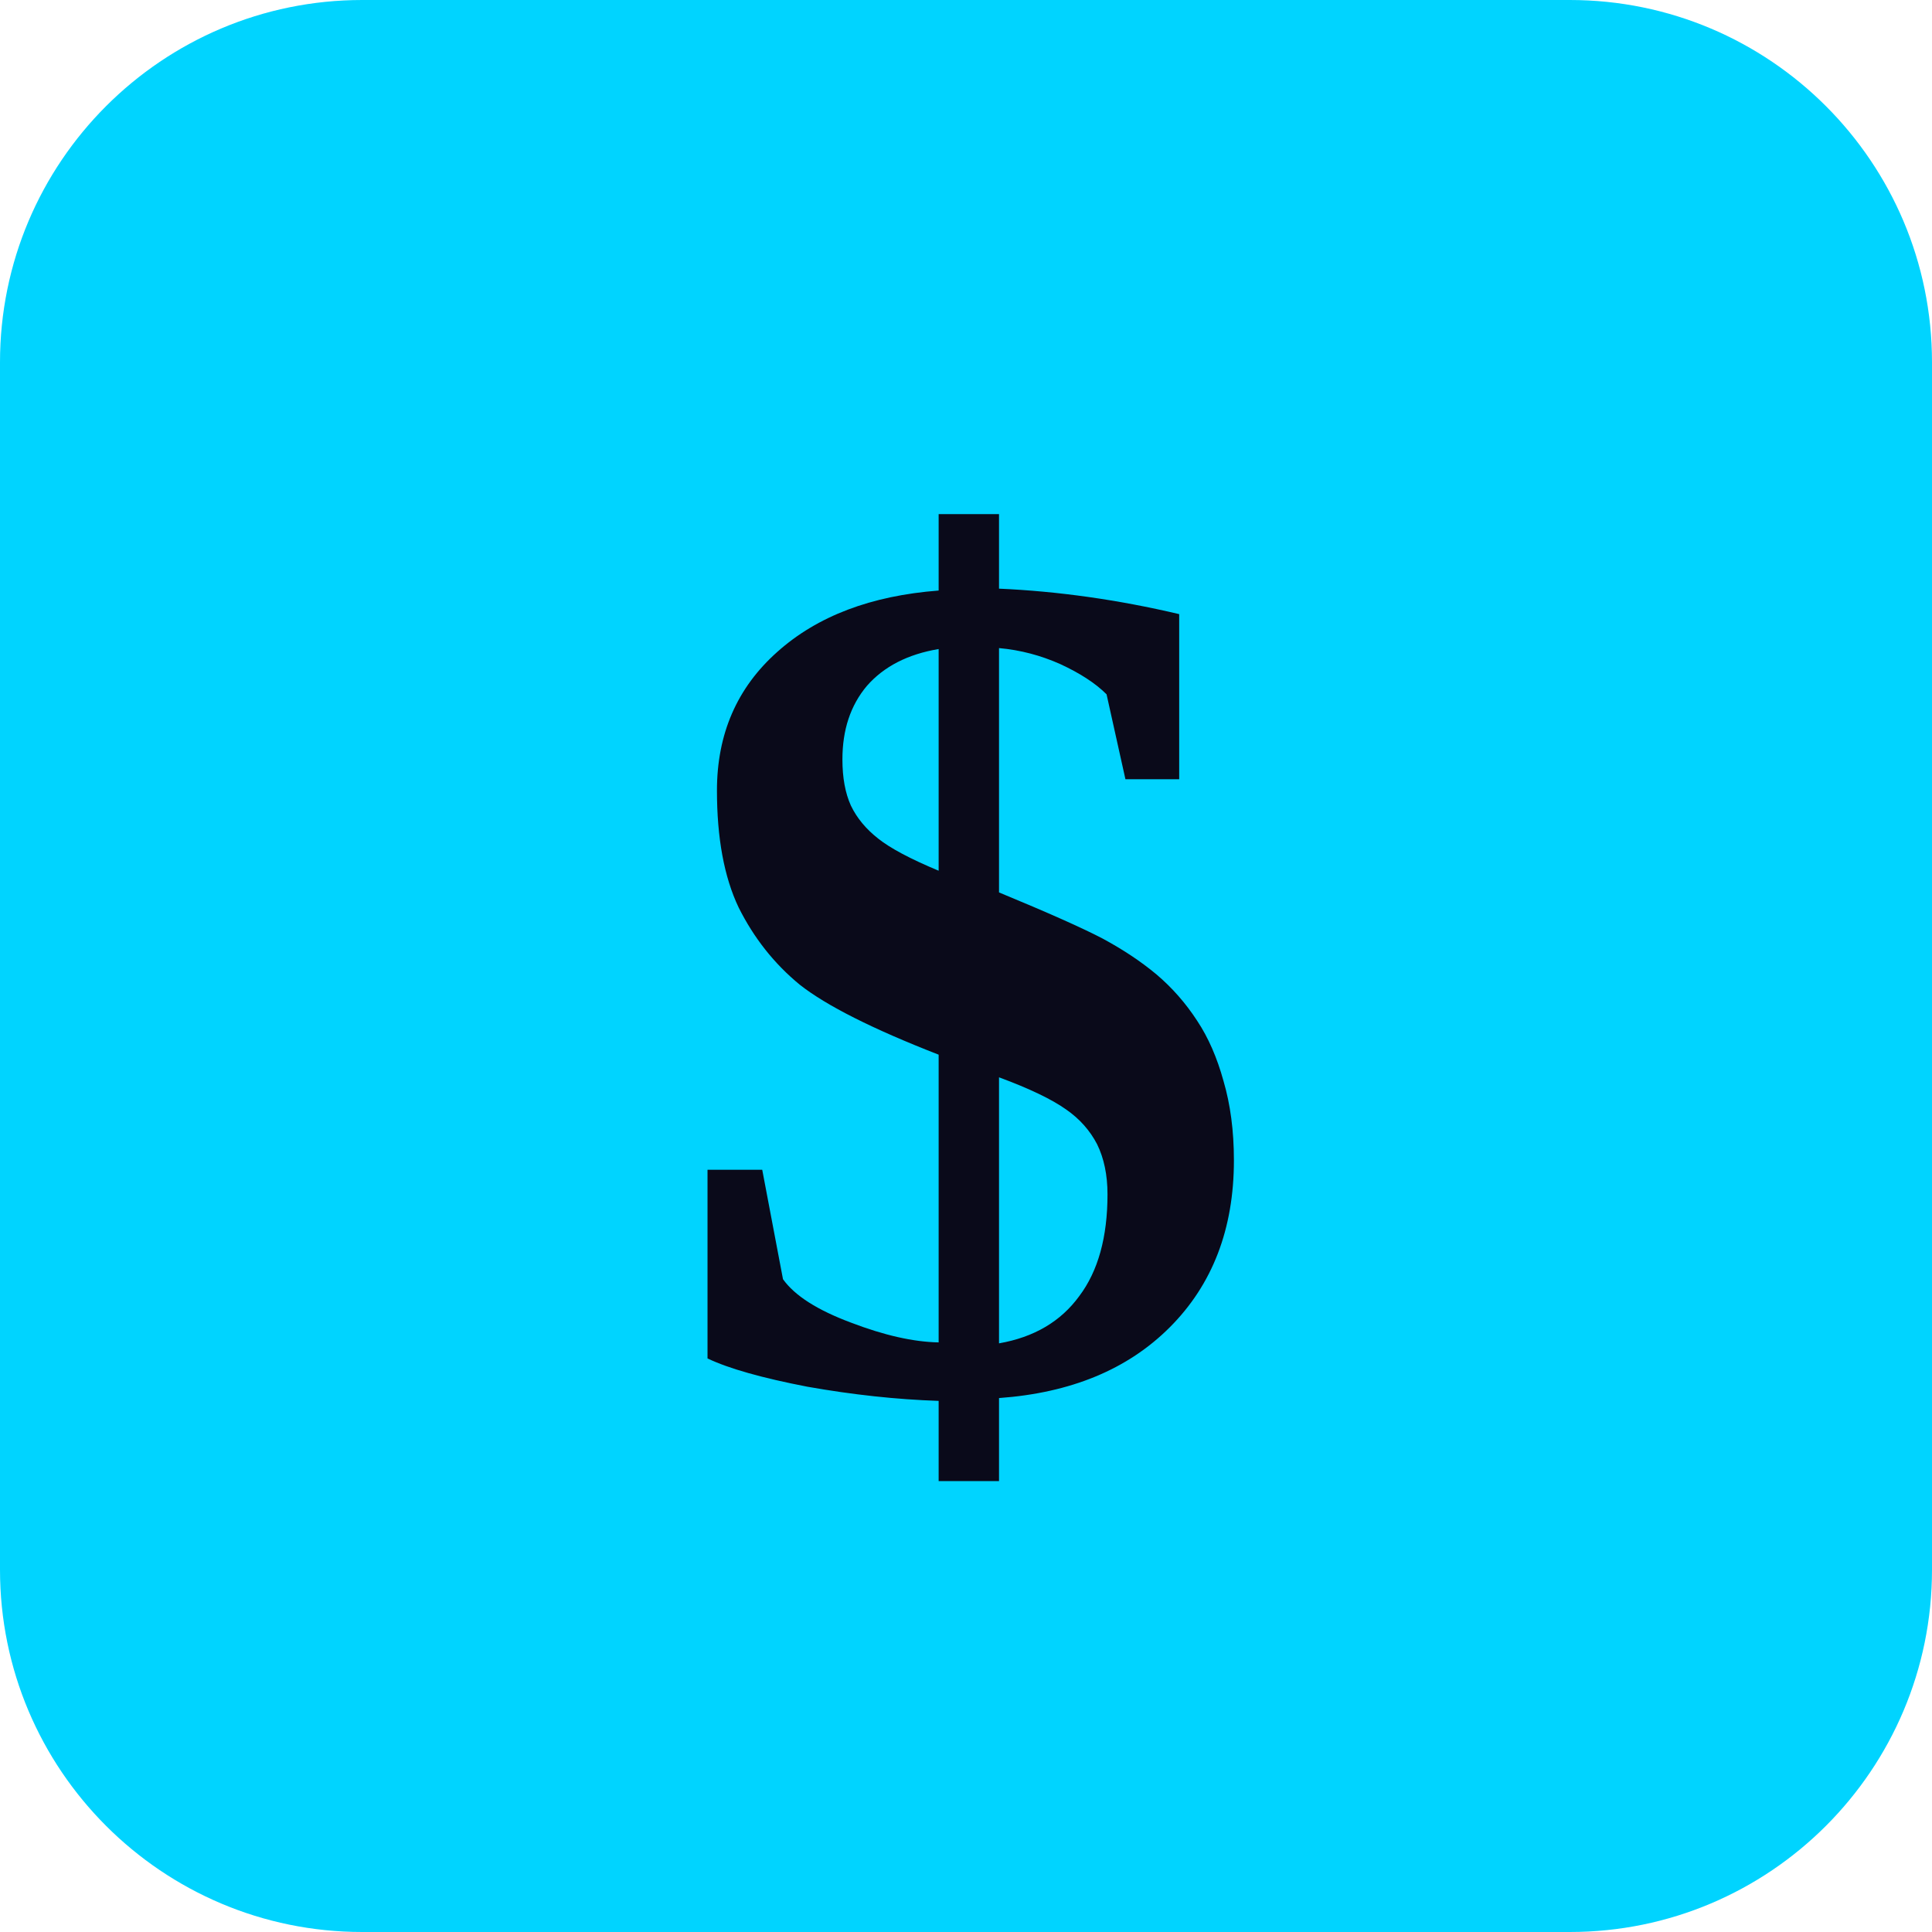
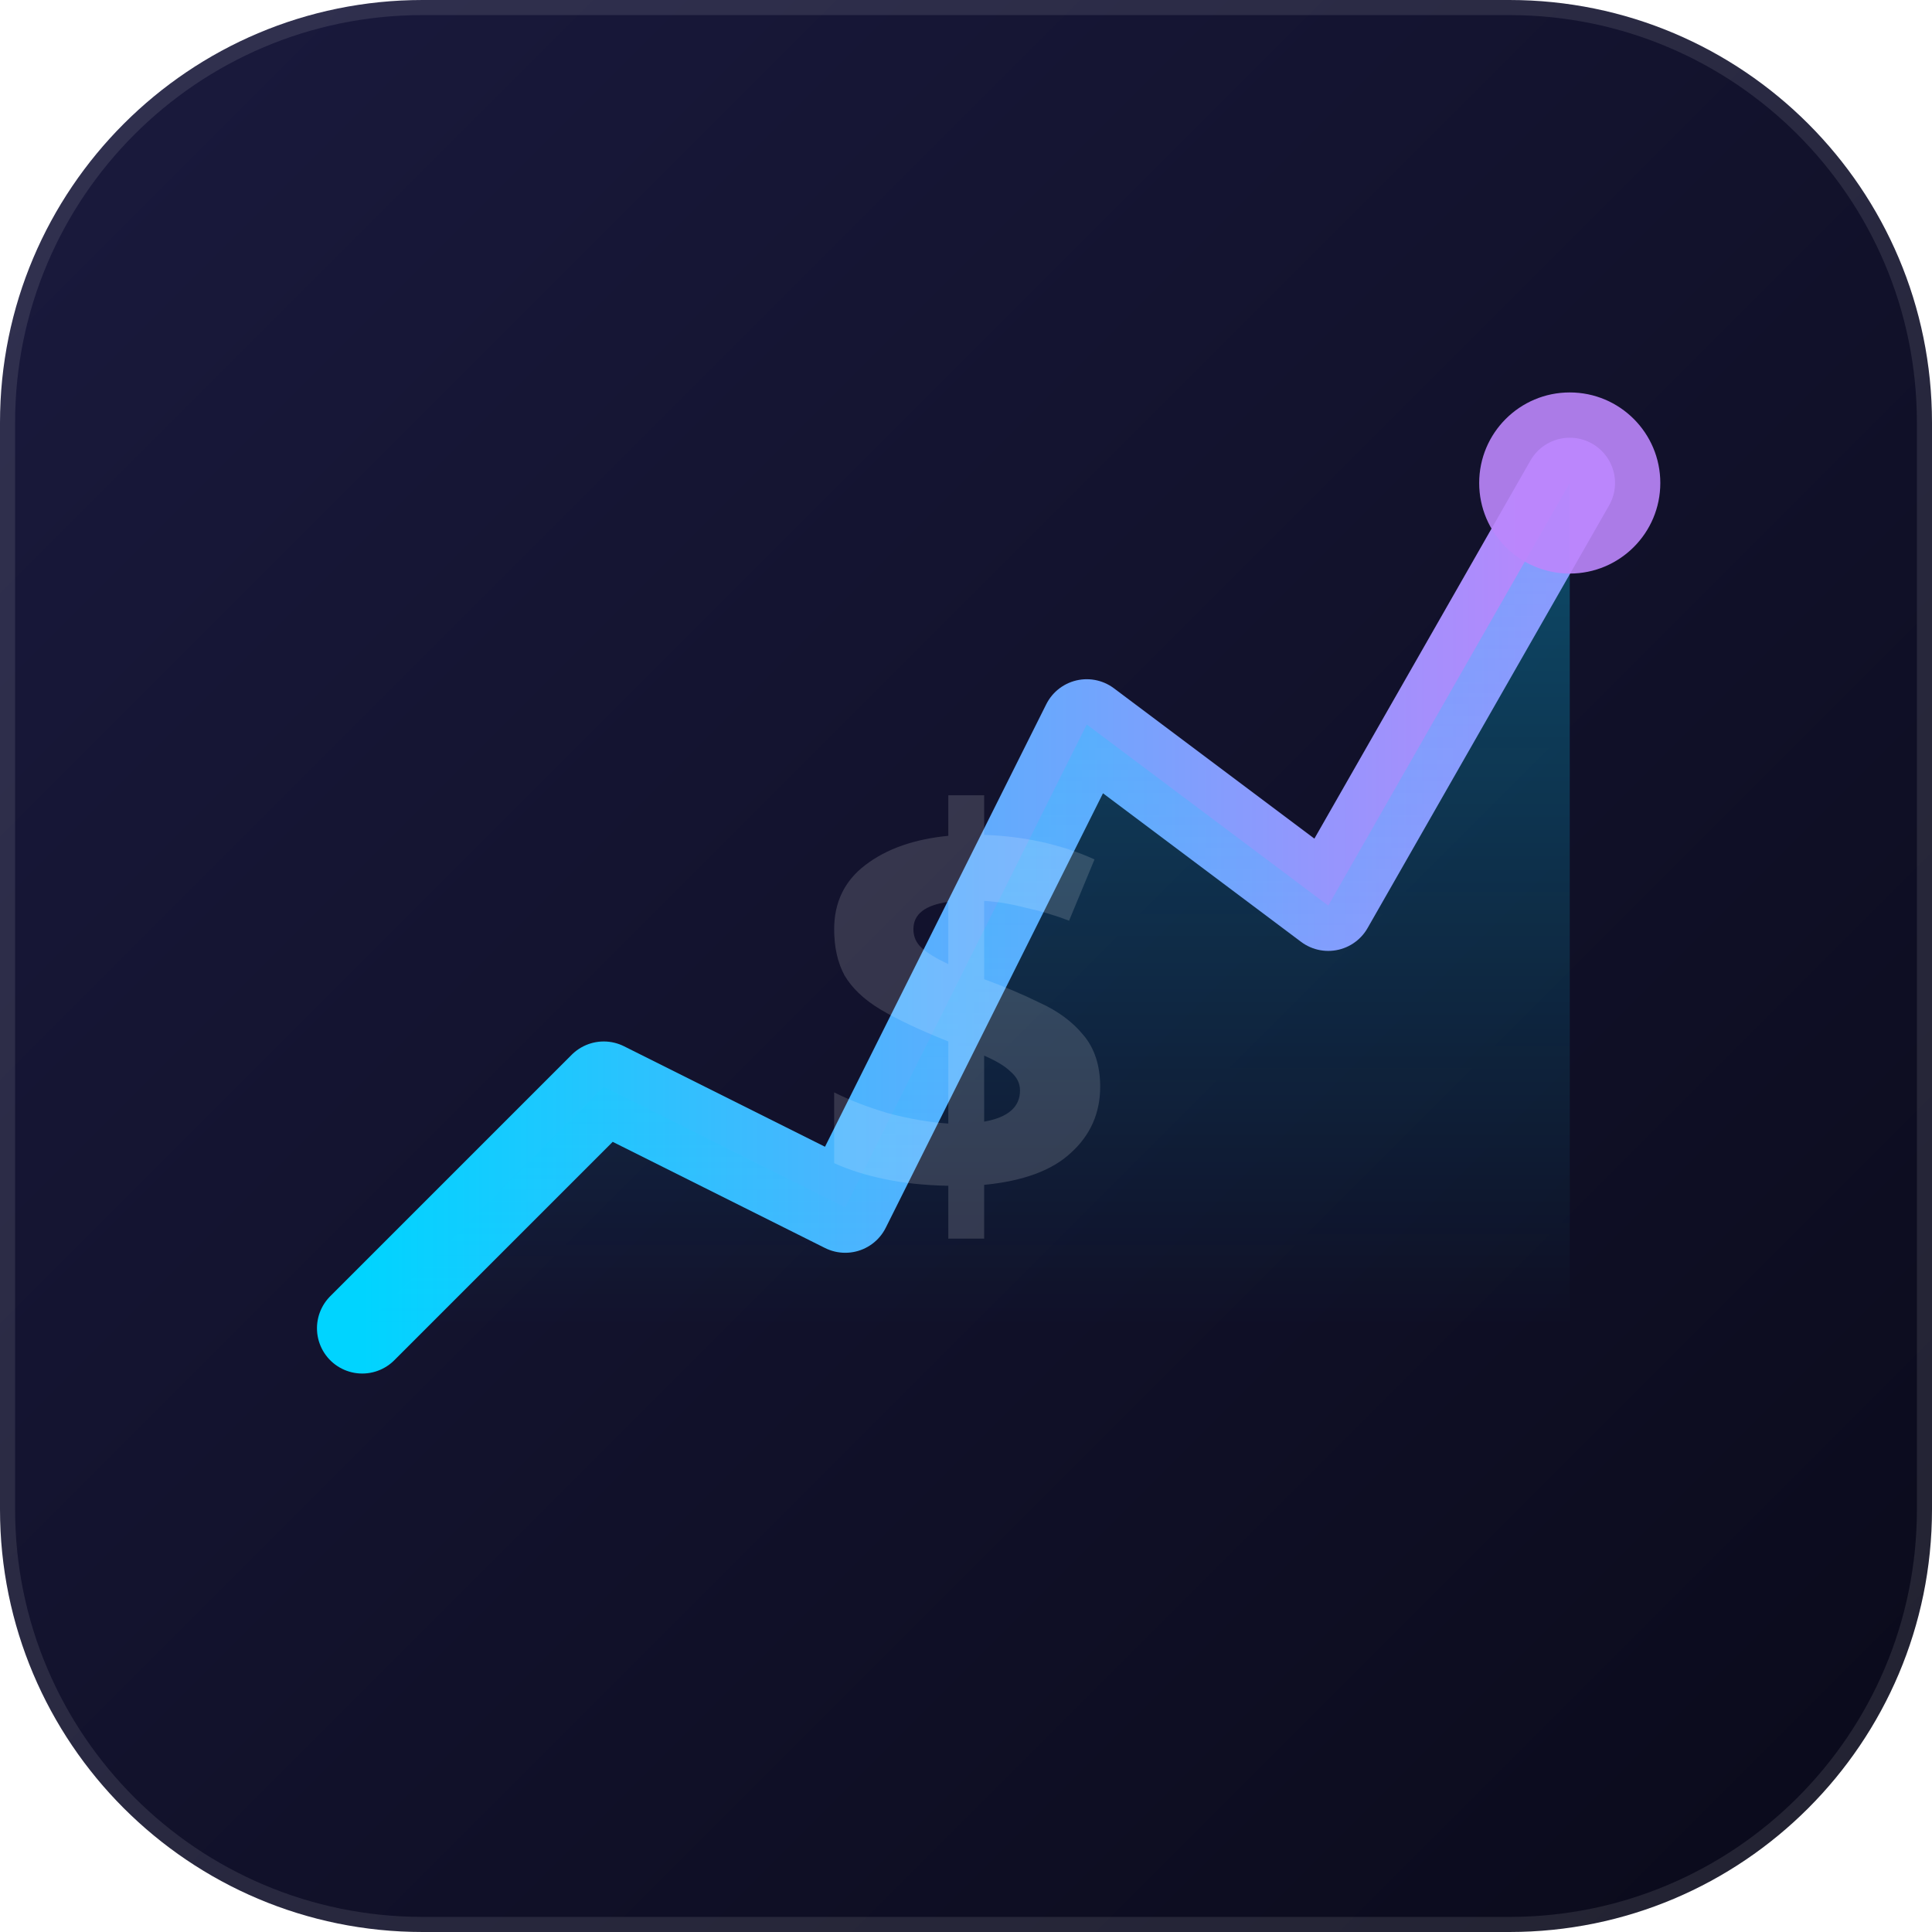
<svg xmlns="http://www.w3.org/2000/svg" viewBox="0 0 32 32">
-   <rect width="32" height="32" rx="6" fill="#00d4ff" />
-   <text x="16" y="23" text-anchor="middle" font-size="20" font-weight="bold" fill="#0a0a1a">$</text>
+   <defs>
+     <linearGradient id="bg" x1="0" y1="0" x2="1" y2="1">
+       <stop offset="0%" stop-color="#1a1a3e" />
+       <stop offset="100%" stop-color="#0a0a1a" />
+     </linearGradient>
+     <linearGradient id="line" x1="0" y1="0" x2="1" y2="0">
+       <stop offset="0%" stop-color="#00d4ff" />
+       <stop offset="100%" stop-color="#bb86fc" />
+     </linearGradient>
+     <linearGradient id="fill" x1="0" y1="0" x2="0" y2="1">
+       <stop offset="0%" stop-color="#00d4ff" stop-opacity="0.3" />
+       <stop offset="100%" stop-color="#00d4ff" stop-opacity="0" />
+     </linearGradient>
+   </defs>
+   <rect width="32" height="32" rx="7" fill="url(#bg)" stroke="rgba(255,255,255,0.1)" stroke-width="0.5" />
+   <polyline points="6,22 10,18 14,20 18,12 22,15 26,8" fill="none" stroke="url(#line)" stroke-width="1.5" stroke-linecap="round" stroke-linejoin="round" />
+   <polygon points="6,22 10,18 14,20 18,12 22,15 26,8 26,22" fill="url(#fill)" />
+   <circle cx="26" cy="8" r="1.5" fill="#bb86fc" opacity="0.9" />
+   <text x="16" y="20" text-anchor="middle" font-size="9" font-weight="800" font-family="system-ui" fill="rgba(255,255,255,0.15)" letter-spacing="1">$</text>
</svg>
